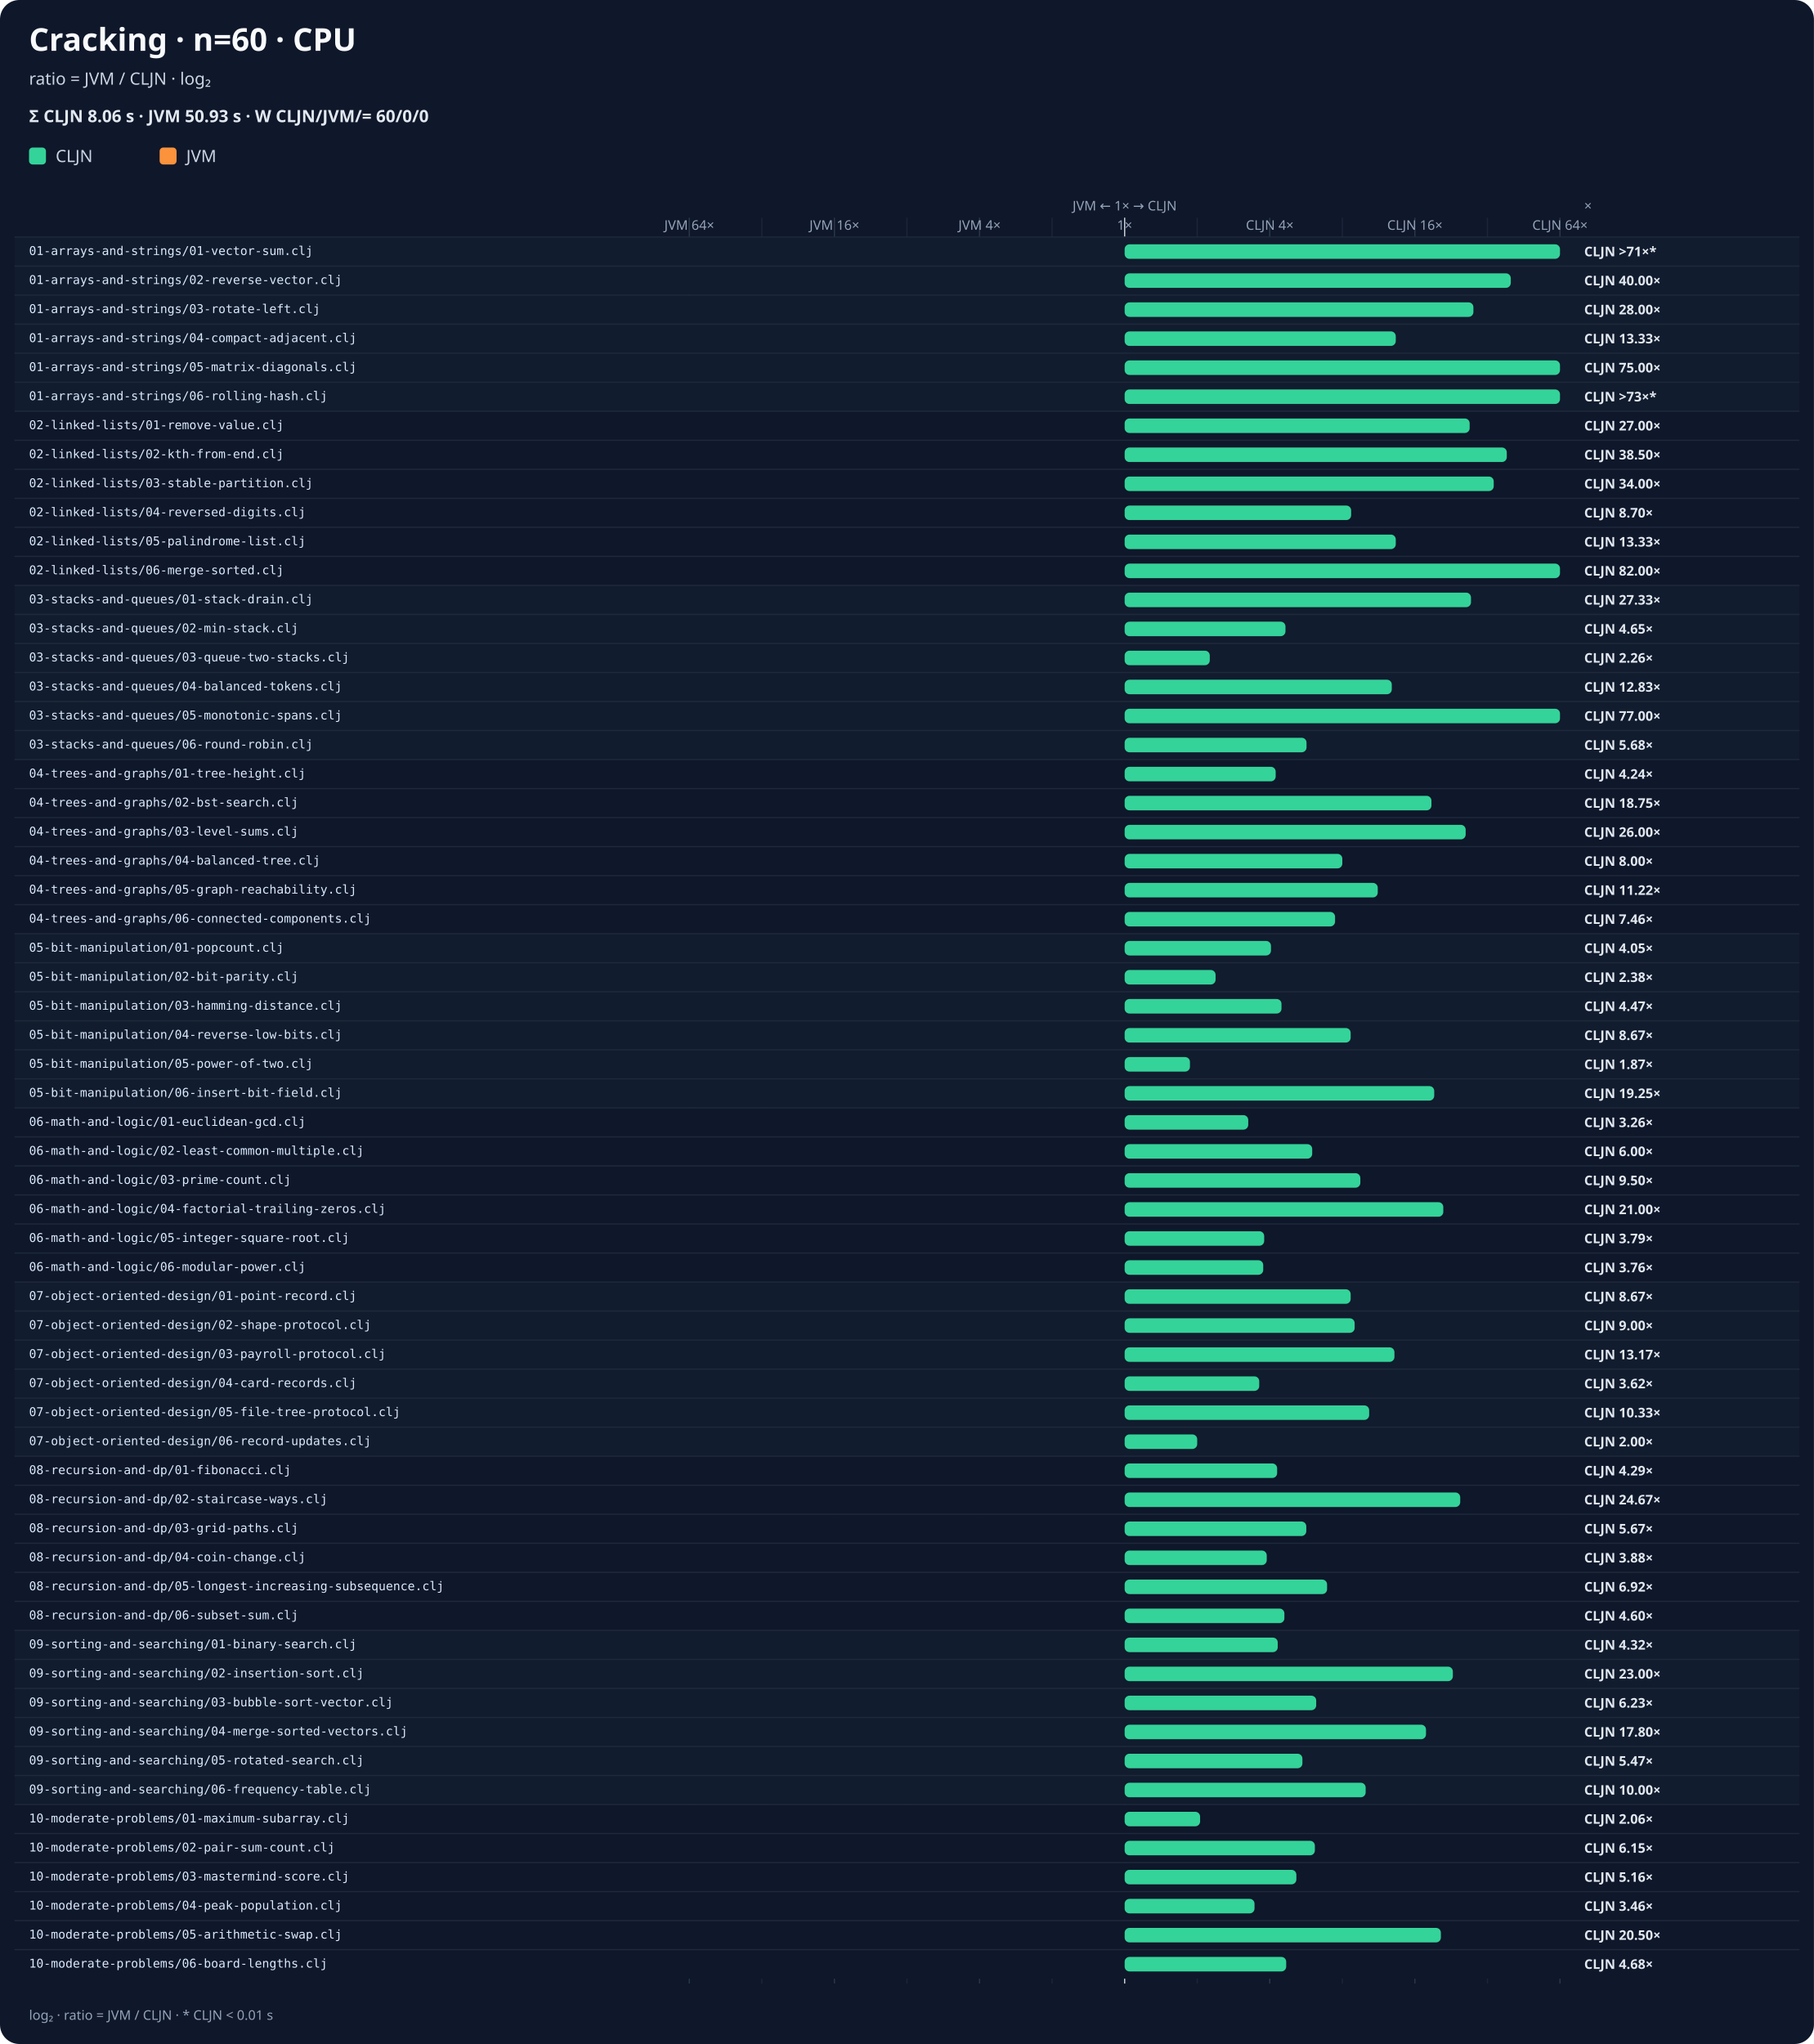
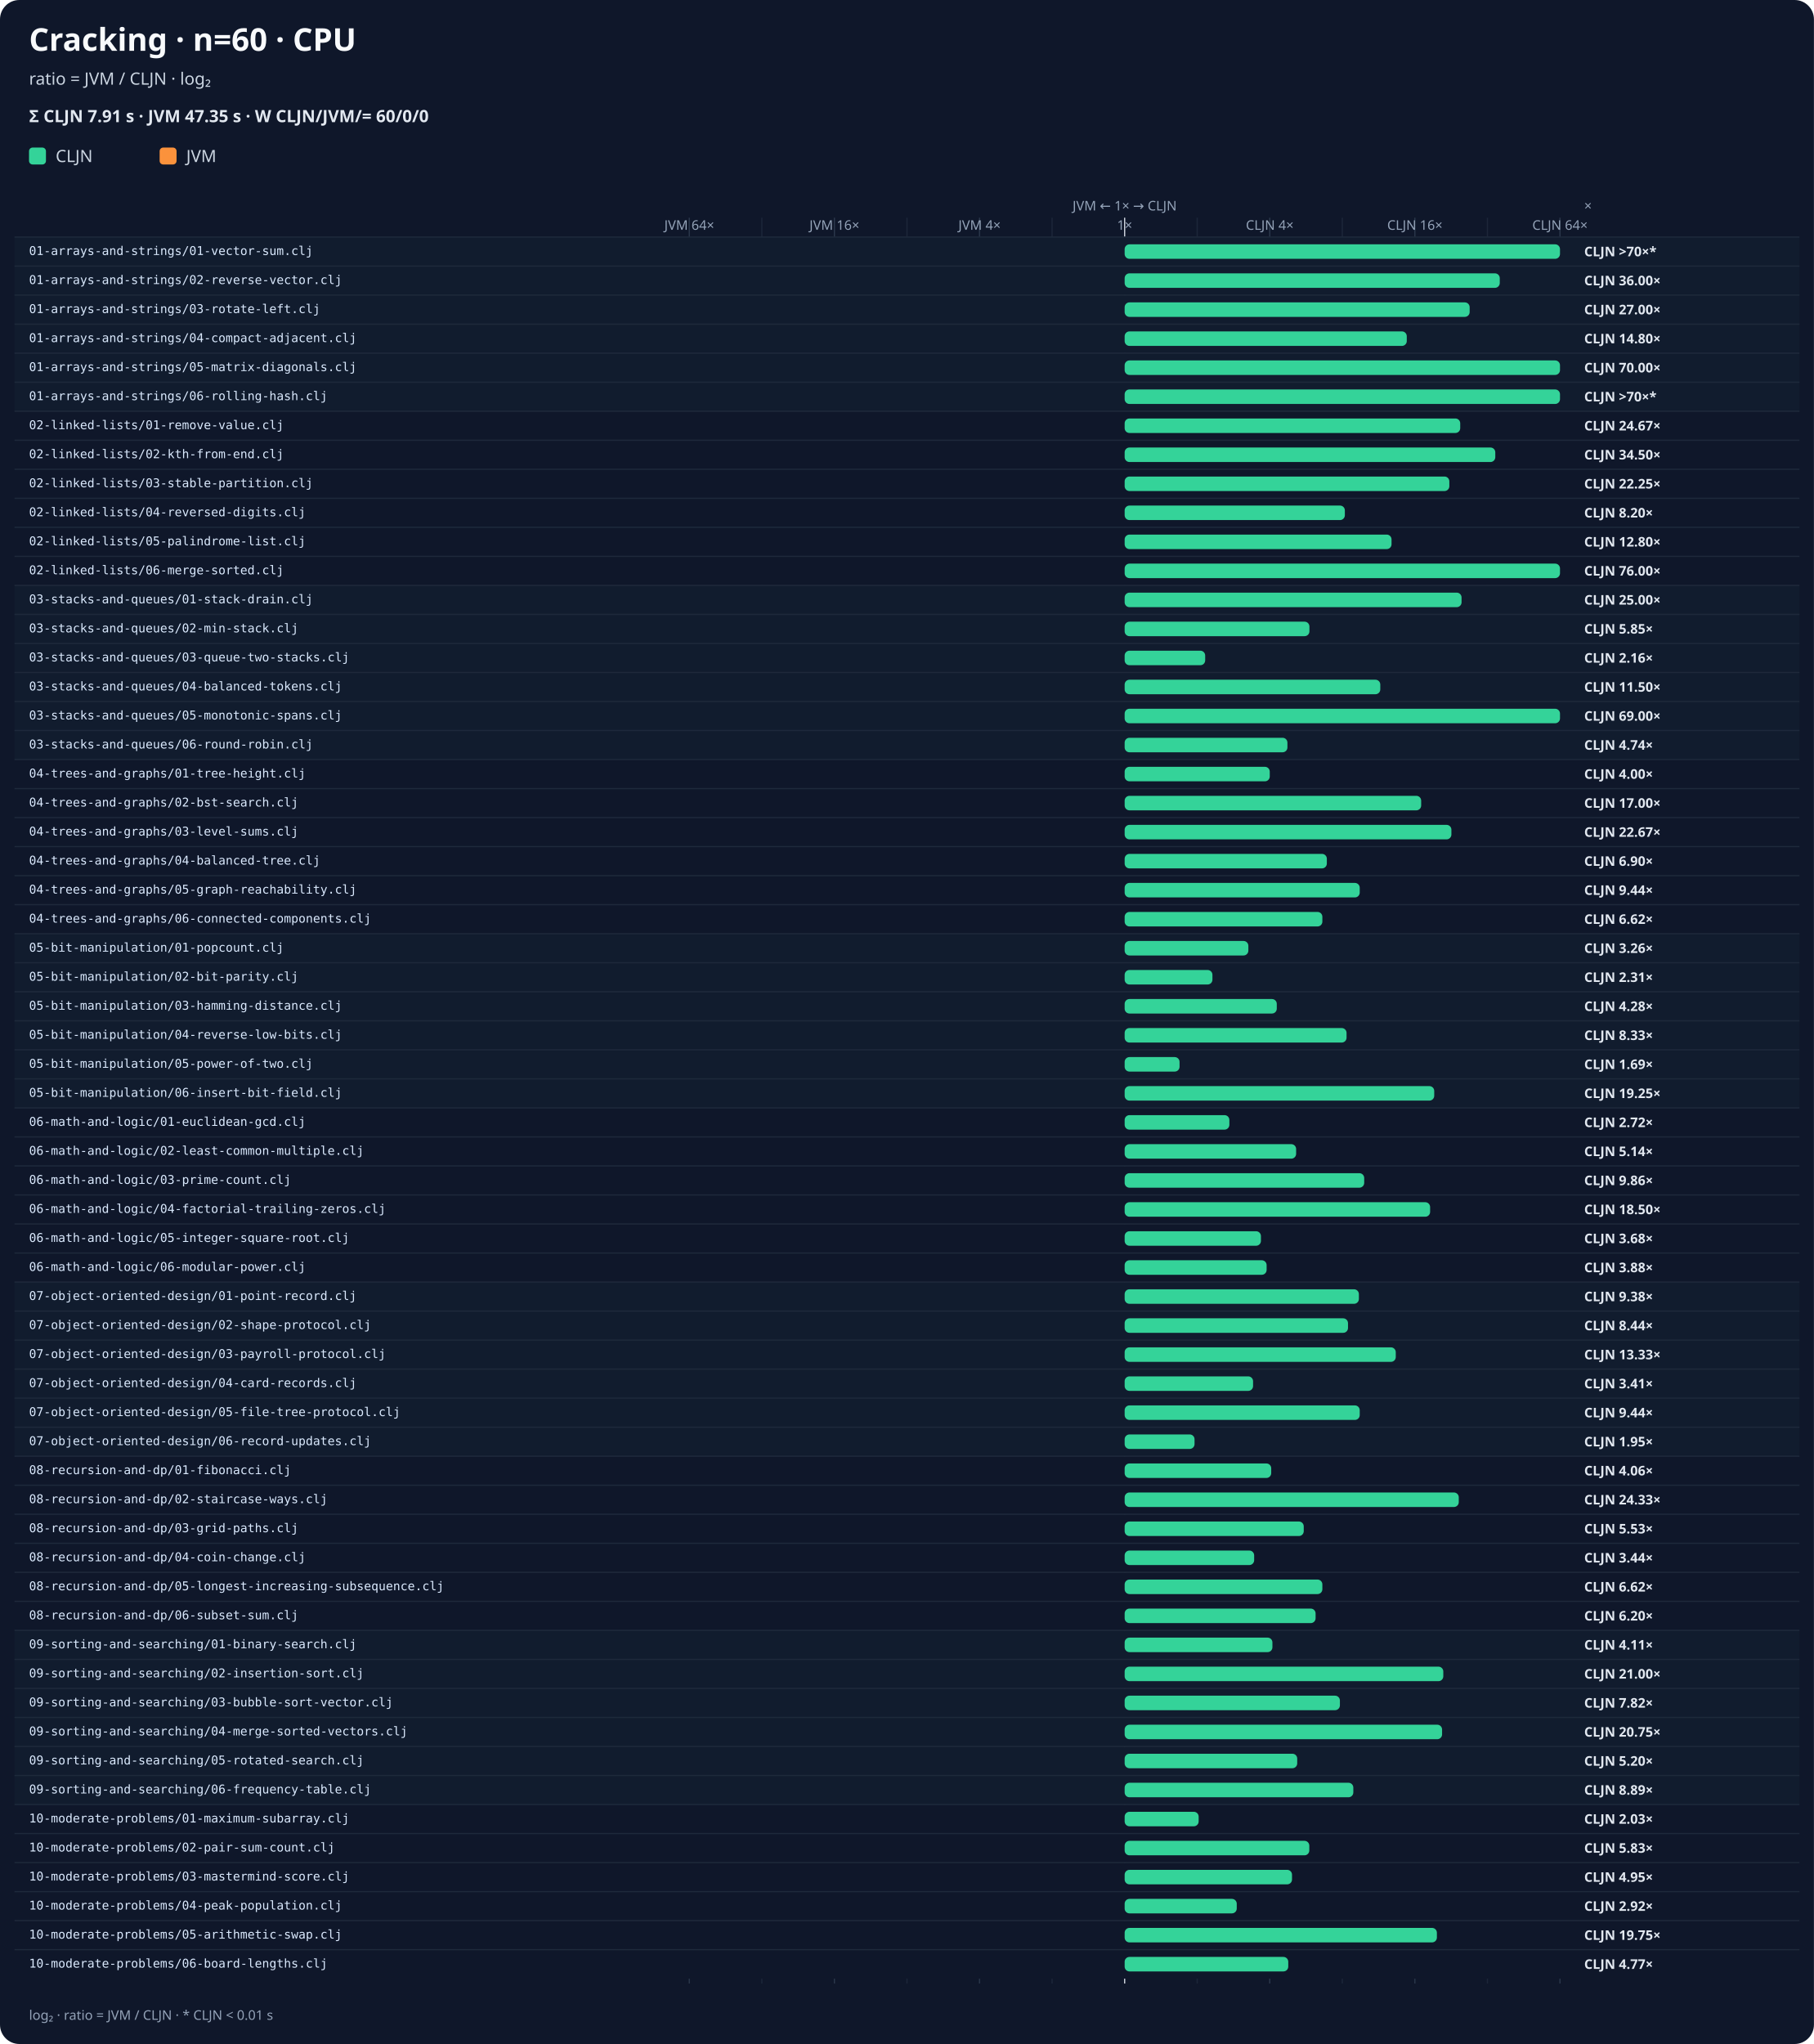
<svg xmlns="http://www.w3.org/2000/svg" width="1500" height="1690" viewBox="0 0 1500 1690" role="img" aria-labelledby="chart-title chart-desc">
  <style>
.title { fill: #f8fafc; font: 700 26px system-ui, sans-serif; }
.subtitle { fill: #cbd5e1; font: 14px system-ui, sans-serif; }
.summary { fill: #e2e8f0; font: 600 14px system-ui, sans-serif; }
.label { fill: #dbeafe; font: 10px ui-monospace, SFMono-Regular, Consolas, monospace; }
.value { fill: #e2e8f0; font: 600 11px system-ui, sans-serif; }
.axis { fill: #94a3b8; font: 11px system-ui, sans-serif; }
.footer { fill: #94a3b8; font: 11px system-ui, sans-serif; }
</style>
  <rect width="1500" height="1690" rx="16" fill="#0f172a" />
  <text x="24" y="42" class="title">Cracking · n=60 · CPU</text>
  <text x="24" y="70" class="subtitle">ratio = JVM / CLJN · log₂</text>
-   <text x="24" y="101" class="summary">Σ CLJN 8.06 s · JVM 50.93 s · W CLJN/JVM/= 60/0/0</text>
+   <text x="24" y="101" class="summary">Σ CLJN 7.91 s · JVM 47.35 s · W CLJN/JVM/= 60/0/0</text>
  <rect x="24" y="122" width="14" height="14" rx="3" fill="#34d399" />
  <text x="46" y="134" class="subtitle">CLJN</text>
  <rect x="132" y="122" width="14" height="14" rx="3" fill="#fb923c" />
  <text x="154" y="134" class="subtitle">JVM</text>
  <text x="930" y="174" class="axis" text-anchor="middle">JVM ← 1× → CLJN</text>
  <text x="1310" y="174" class="axis">×</text>
  <line x1="570.0" y1="180" x2="570.0" y2="1640" stroke="#334155" opacity="0.75" />
  <text x="570.0" y="190" class="axis" text-anchor="middle">JVM 64×</text>
  <line x1="630.0" y1="180" x2="630.0" y2="1640" stroke="#334155" opacity="0.35" />
  <line x1="690.0" y1="180" x2="690.0" y2="1640" stroke="#334155" opacity="0.75" />
  <text x="690.0" y="190" class="axis" text-anchor="middle">JVM 16×</text>
  <line x1="750.0" y1="180" x2="750.0" y2="1640" stroke="#334155" opacity="0.35" />
  <line x1="810.0" y1="180" x2="810.0" y2="1640" stroke="#334155" opacity="0.75" />
  <text x="810.0" y="190" class="axis" text-anchor="middle">JVM 4×</text>
  <line x1="870.0" y1="180" x2="870.0" y2="1640" stroke="#334155" opacity="0.35" />
  <line x1="930.0" y1="180" x2="930.0" y2="1640" stroke="#e2e8f0" opacity="0.90" />
  <text x="930.0" y="190" class="axis" text-anchor="middle">1×</text>
  <line x1="990.0" y1="180" x2="990.0" y2="1640" stroke="#334155" opacity="0.35" />
  <line x1="1050.0" y1="180" x2="1050.0" y2="1640" stroke="#334155" opacity="0.75" />
  <text x="1050.0" y="190" class="axis" text-anchor="middle">CLJN 4×</text>
  <line x1="1110.0" y1="180" x2="1110.0" y2="1640" stroke="#334155" opacity="0.35" />
  <line x1="1170.0" y1="180" x2="1170.0" y2="1640" stroke="#334155" opacity="0.75" />
  <text x="1170.0" y="190" class="axis" text-anchor="middle">CLJN 16×</text>
  <line x1="1230.0" y1="180" x2="1230.0" y2="1640" stroke="#334155" opacity="0.35" />
  <line x1="1290.0" y1="180" x2="1290.0" y2="1640" stroke="#334155" opacity="0.75" />
  <text x="1290.0" y="190" class="axis" text-anchor="middle">CLJN 64×</text>
  <rect x="12" y="196" width="1476" height="24" fill="#111c2e" />
  <line x1="12" y1="196" x2="1488" y2="196" stroke="#1e293b" />
  <text x="24" y="208.0" class="label" dominant-baseline="middle">01-arrays-and-strings/01-vector-sum.clj</text>
  <rect x="930.0" y="202.0" width="360.0" height="12" rx="4" fill="#34d399" />
-   <text x="1310" y="208.0" class="value" dominant-baseline="middle">CLJN &gt;71×*</text>
+   <text x="1310" y="208.0" class="value" dominant-baseline="middle">CLJN &gt;70×*</text>
  <rect x="12" y="220" width="1476" height="24" fill="#111c2e" />
  <line x1="12" y1="220" x2="1488" y2="220" stroke="#1e293b" />
  <text x="24" y="232.0" class="label" dominant-baseline="middle">01-arrays-and-strings/02-reverse-vector.clj</text>
-   <rect x="930.0" y="226.0" width="319.3" height="12" rx="4" fill="#34d399" />
-   <text x="1310" y="232.0" class="value" dominant-baseline="middle">CLJN 40.00×</text>
+   <rect x="930.0" y="226.0" width="310.2" height="12" rx="4" fill="#34d399" />
+   <text x="1310" y="232.0" class="value" dominant-baseline="middle">CLJN 36.00×</text>
  <rect x="12" y="244" width="1476" height="24" fill="#111c2e" />
  <line x1="12" y1="244" x2="1488" y2="244" stroke="#1e293b" />
  <text x="24" y="256.0" class="label" dominant-baseline="middle">01-arrays-and-strings/03-rotate-left.clj</text>
-   <rect x="930.0" y="250.0" width="288.4" height="12" rx="4" fill="#34d399" />
-   <text x="1310" y="256.0" class="value" dominant-baseline="middle">CLJN 28.00×</text>
+   <rect x="930.0" y="250.0" width="285.3" height="12" rx="4" fill="#34d399" />
+   <text x="1310" y="256.0" class="value" dominant-baseline="middle">CLJN 27.00×</text>
  <rect x="12" y="268" width="1476" height="24" fill="#111c2e" />
  <line x1="12" y1="268" x2="1488" y2="268" stroke="#1e293b" />
  <text x="24" y="280.0" class="label" dominant-baseline="middle">01-arrays-and-strings/04-compact-adjacent.clj</text>
-   <rect x="930.0" y="274.0" width="224.2" height="12" rx="4" fill="#34d399" />
-   <text x="1310" y="280.0" class="value" dominant-baseline="middle">CLJN 13.33×</text>
+   <rect x="930.0" y="274.0" width="233.3" height="12" rx="4" fill="#34d399" />
+   <text x="1310" y="280.0" class="value" dominant-baseline="middle">CLJN 14.80×</text>
  <rect x="12" y="292" width="1476" height="24" fill="#111c2e" />
  <line x1="12" y1="292" x2="1488" y2="292" stroke="#1e293b" />
  <text x="24" y="304.0" class="label" dominant-baseline="middle">01-arrays-and-strings/05-matrix-diagonals.clj</text>
  <rect x="930.0" y="298.0" width="360.0" height="12" rx="4" fill="#34d399" />
-   <text x="1310" y="304.0" class="value" dominant-baseline="middle">CLJN 75.00×</text>
+   <text x="1310" y="304.0" class="value" dominant-baseline="middle">CLJN 70.00×</text>
  <rect x="12" y="316" width="1476" height="24" fill="#111c2e" />
  <line x1="12" y1="316" x2="1488" y2="316" stroke="#1e293b" />
  <text x="24" y="328.0" class="label" dominant-baseline="middle">01-arrays-and-strings/06-rolling-hash.clj</text>
  <rect x="930.0" y="322.0" width="360.0" height="12" rx="4" fill="#34d399" />
-   <text x="1310" y="328.0" class="value" dominant-baseline="middle">CLJN &gt;73×*</text>
+   <text x="1310" y="328.0" class="value" dominant-baseline="middle">CLJN &gt;70×*</text>
  <rect x="12" y="340" width="1476" height="24" fill="#0f172a" />
  <line x1="12" y1="340" x2="1488" y2="340" stroke="#1e293b" />
  <text x="24" y="352.0" class="label" dominant-baseline="middle">02-linked-lists/01-remove-value.clj</text>
-   <rect x="930.0" y="346.0" width="285.3" height="12" rx="4" fill="#34d399" />
-   <text x="1310" y="352.0" class="value" dominant-baseline="middle">CLJN 27.00×</text>
+   <rect x="930.0" y="346.0" width="277.5" height="12" rx="4" fill="#34d399" />
+   <text x="1310" y="352.0" class="value" dominant-baseline="middle">CLJN 24.67×</text>
  <rect x="12" y="364" width="1476" height="24" fill="#0f172a" />
  <line x1="12" y1="364" x2="1488" y2="364" stroke="#1e293b" />
  <text x="24" y="376.0" class="label" dominant-baseline="middle">02-linked-lists/02-kth-from-end.clj</text>
-   <rect x="930.0" y="370.0" width="316.0" height="12" rx="4" fill="#34d399" />
-   <text x="1310" y="376.0" class="value" dominant-baseline="middle">CLJN 38.50×</text>
+   <rect x="930.0" y="370.0" width="306.5" height="12" rx="4" fill="#34d399" />
+   <text x="1310" y="376.0" class="value" dominant-baseline="middle">CLJN 34.50×</text>
  <rect x="12" y="388" width="1476" height="24" fill="#0f172a" />
  <line x1="12" y1="388" x2="1488" y2="388" stroke="#1e293b" />
  <text x="24" y="400.0" class="label" dominant-baseline="middle">02-linked-lists/03-stable-partition.clj</text>
-   <rect x="930.0" y="394.0" width="305.2" height="12" rx="4" fill="#34d399" />
-   <text x="1310" y="400.0" class="value" dominant-baseline="middle">CLJN 34.00×</text>
+   <rect x="930.0" y="394.0" width="268.5" height="12" rx="4" fill="#34d399" />
+   <text x="1310" y="400.0" class="value" dominant-baseline="middle">CLJN 22.25×</text>
  <rect x="12" y="412" width="1476" height="24" fill="#0f172a" />
  <line x1="12" y1="412" x2="1488" y2="412" stroke="#1e293b" />
  <text x="24" y="424.0" class="label" dominant-baseline="middle">02-linked-lists/04-reversed-digits.clj</text>
-   <rect x="930.0" y="418.0" width="187.3" height="12" rx="4" fill="#34d399" />
-   <text x="1310" y="424.0" class="value" dominant-baseline="middle">CLJN 8.70×</text>
+   <rect x="930.0" y="418.0" width="182.1" height="12" rx="4" fill="#34d399" />
+   <text x="1310" y="424.0" class="value" dominant-baseline="middle">CLJN 8.20×</text>
  <rect x="12" y="436" width="1476" height="24" fill="#0f172a" />
  <line x1="12" y1="436" x2="1488" y2="436" stroke="#1e293b" />
  <text x="24" y="448.0" class="label" dominant-baseline="middle">02-linked-lists/05-palindrome-list.clj</text>
-   <rect x="930.0" y="442.0" width="224.2" height="12" rx="4" fill="#34d399" />
-   <text x="1310" y="448.0" class="value" dominant-baseline="middle">CLJN 13.33×</text>
+   <rect x="930.0" y="442.0" width="220.7" height="12" rx="4" fill="#34d399" />
+   <text x="1310" y="448.0" class="value" dominant-baseline="middle">CLJN 12.80×</text>
  <rect x="12" y="460" width="1476" height="24" fill="#0f172a" />
  <line x1="12" y1="460" x2="1488" y2="460" stroke="#1e293b" />
  <text x="24" y="472.0" class="label" dominant-baseline="middle">02-linked-lists/06-merge-sorted.clj</text>
  <rect x="930.0" y="466.0" width="360.0" height="12" rx="4" fill="#34d399" />
-   <text x="1310" y="472.0" class="value" dominant-baseline="middle">CLJN 82.00×</text>
+   <text x="1310" y="472.0" class="value" dominant-baseline="middle">CLJN 76.00×</text>
  <rect x="12" y="484" width="1476" height="24" fill="#111c2e" />
  <line x1="12" y1="484" x2="1488" y2="484" stroke="#1e293b" />
  <text x="24" y="496.0" class="label" dominant-baseline="middle">03-stacks-and-queues/01-stack-drain.clj</text>
-   <rect x="930.0" y="490.0" width="286.4" height="12" rx="4" fill="#34d399" />
-   <text x="1310" y="496.0" class="value" dominant-baseline="middle">CLJN 27.33×</text>
+   <rect x="930.0" y="490.0" width="278.6" height="12" rx="4" fill="#34d399" />
+   <text x="1310" y="496.0" class="value" dominant-baseline="middle">CLJN 25.00×</text>
  <rect x="12" y="508" width="1476" height="24" fill="#111c2e" />
  <line x1="12" y1="508" x2="1488" y2="508" stroke="#1e293b" />
  <text x="24" y="520.0" class="label" dominant-baseline="middle">03-stacks-and-queues/02-min-stack.clj</text>
-   <rect x="930.0" y="514.0" width="133.0" height="12" rx="4" fill="#34d399" />
-   <text x="1310" y="520.0" class="value" dominant-baseline="middle">CLJN 4.65×</text>
+   <rect x="930.0" y="514.0" width="152.8" height="12" rx="4" fill="#34d399" />
+   <text x="1310" y="520.0" class="value" dominant-baseline="middle">CLJN 5.85×</text>
  <rect x="12" y="532" width="1476" height="24" fill="#111c2e" />
  <line x1="12" y1="532" x2="1488" y2="532" stroke="#1e293b" />
  <text x="24" y="544.0" class="label" dominant-baseline="middle">03-stacks-and-queues/03-queue-two-stacks.clj</text>
-   <rect x="930.0" y="538.0" width="70.4" height="12" rx="4" fill="#34d399" />
-   <text x="1310" y="544.0" class="value" dominant-baseline="middle">CLJN 2.26×</text>
+   <rect x="930.0" y="538.0" width="66.6" height="12" rx="4" fill="#34d399" />
+   <text x="1310" y="544.0" class="value" dominant-baseline="middle">CLJN 2.16×</text>
  <rect x="12" y="556" width="1476" height="24" fill="#111c2e" />
  <line x1="12" y1="556" x2="1488" y2="556" stroke="#1e293b" />
  <text x="24" y="568.0" class="label" dominant-baseline="middle">03-stacks-and-queues/04-balanced-tokens.clj</text>
-   <rect x="930.0" y="562.0" width="220.9" height="12" rx="4" fill="#34d399" />
-   <text x="1310" y="568.0" class="value" dominant-baseline="middle">CLJN 12.83×</text>
+   <rect x="930.0" y="562.0" width="211.4" height="12" rx="4" fill="#34d399" />
+   <text x="1310" y="568.0" class="value" dominant-baseline="middle">CLJN 11.50×</text>
  <rect x="12" y="580" width="1476" height="24" fill="#111c2e" />
  <line x1="12" y1="580" x2="1488" y2="580" stroke="#1e293b" />
  <text x="24" y="592.0" class="label" dominant-baseline="middle">03-stacks-and-queues/05-monotonic-spans.clj</text>
  <rect x="930.0" y="586.0" width="360.0" height="12" rx="4" fill="#34d399" />
-   <text x="1310" y="592.0" class="value" dominant-baseline="middle">CLJN 77.00×</text>
+   <text x="1310" y="592.0" class="value" dominant-baseline="middle">CLJN 69.00×</text>
  <rect x="12" y="604" width="1476" height="24" fill="#111c2e" />
  <line x1="12" y1="604" x2="1488" y2="604" stroke="#1e293b" />
  <text x="24" y="616.0" class="label" dominant-baseline="middle">03-stacks-and-queues/06-round-robin.clj</text>
-   <rect x="930.0" y="610.0" width="150.4" height="12" rx="4" fill="#34d399" />
-   <text x="1310" y="616.0" class="value" dominant-baseline="middle">CLJN 5.68×</text>
+   <rect x="930.0" y="610.0" width="134.6" height="12" rx="4" fill="#34d399" />
+   <text x="1310" y="616.0" class="value" dominant-baseline="middle">CLJN 4.74×</text>
  <rect x="12" y="628" width="1476" height="24" fill="#0f172a" />
  <line x1="12" y1="628" x2="1488" y2="628" stroke="#1e293b" />
  <text x="24" y="640.0" class="label" dominant-baseline="middle">04-trees-and-graphs/01-tree-height.clj</text>
-   <rect x="930.0" y="634.0" width="124.9" height="12" rx="4" fill="#34d399" />
-   <text x="1310" y="640.0" class="value" dominant-baseline="middle">CLJN 4.24×</text>
+   <rect x="930.0" y="634.0" width="120.0" height="12" rx="4" fill="#34d399" />
+   <text x="1310" y="640.0" class="value" dominant-baseline="middle">CLJN 4.00×</text>
  <rect x="12" y="652" width="1476" height="24" fill="#0f172a" />
  <line x1="12" y1="652" x2="1488" y2="652" stroke="#1e293b" />
  <text x="24" y="664.0" class="label" dominant-baseline="middle">04-trees-and-graphs/02-bst-search.clj</text>
-   <rect x="930.0" y="658.0" width="253.7" height="12" rx="4" fill="#34d399" />
-   <text x="1310" y="664.0" class="value" dominant-baseline="middle">CLJN 18.75×</text>
+   <rect x="930.0" y="658.0" width="245.2" height="12" rx="4" fill="#34d399" />
+   <text x="1310" y="664.0" class="value" dominant-baseline="middle">CLJN 17.00×</text>
  <rect x="12" y="676" width="1476" height="24" fill="#0f172a" />
  <line x1="12" y1="676" x2="1488" y2="676" stroke="#1e293b" />
  <text x="24" y="688.0" class="label" dominant-baseline="middle">04-trees-and-graphs/03-level-sums.clj</text>
-   <rect x="930.0" y="682.0" width="282.0" height="12" rx="4" fill="#34d399" />
-   <text x="1310" y="688.0" class="value" dominant-baseline="middle">CLJN 26.00×</text>
+   <rect x="930.0" y="682.0" width="270.2" height="12" rx="4" fill="#34d399" />
+   <text x="1310" y="688.0" class="value" dominant-baseline="middle">CLJN 22.67×</text>
  <rect x="12" y="700" width="1476" height="24" fill="#0f172a" />
  <line x1="12" y1="700" x2="1488" y2="700" stroke="#1e293b" />
  <text x="24" y="712.0" class="label" dominant-baseline="middle">04-trees-and-graphs/04-balanced-tree.clj</text>
-   <rect x="930.0" y="706.0" width="180.0" height="12" rx="4" fill="#34d399" />
-   <text x="1310" y="712.0" class="value" dominant-baseline="middle">CLJN 8.00×</text>
+   <rect x="930.0" y="706.0" width="167.2" height="12" rx="4" fill="#34d399" />
+   <text x="1310" y="712.0" class="value" dominant-baseline="middle">CLJN 6.90×</text>
  <rect x="12" y="724" width="1476" height="24" fill="#0f172a" />
  <line x1="12" y1="724" x2="1488" y2="724" stroke="#1e293b" />
  <text x="24" y="736.0" class="label" dominant-baseline="middle">04-trees-and-graphs/05-graph-reachability.clj</text>
-   <rect x="930.0" y="730.0" width="209.3" height="12" rx="4" fill="#34d399" />
-   <text x="1310" y="736.0" class="value" dominant-baseline="middle">CLJN 11.22×</text>
+   <rect x="930.0" y="730.0" width="194.4" height="12" rx="4" fill="#34d399" />
+   <text x="1310" y="736.0" class="value" dominant-baseline="middle">CLJN 9.44×</text>
  <rect x="12" y="748" width="1476" height="24" fill="#0f172a" />
  <line x1="12" y1="748" x2="1488" y2="748" stroke="#1e293b" />
  <text x="24" y="760.0" class="label" dominant-baseline="middle">04-trees-and-graphs/06-connected-components.clj</text>
-   <rect x="930.0" y="754.0" width="174.0" height="12" rx="4" fill="#34d399" />
-   <text x="1310" y="760.0" class="value" dominant-baseline="middle">CLJN 7.46×</text>
+   <rect x="930.0" y="754.0" width="163.5" height="12" rx="4" fill="#34d399" />
+   <text x="1310" y="760.0" class="value" dominant-baseline="middle">CLJN 6.62×</text>
  <rect x="12" y="772" width="1476" height="24" fill="#111c2e" />
  <line x1="12" y1="772" x2="1488" y2="772" stroke="#1e293b" />
  <text x="24" y="784.0" class="label" dominant-baseline="middle">05-bit-manipulation/01-popcount.clj</text>
-   <rect x="930.0" y="778.0" width="121.0" height="12" rx="4" fill="#34d399" />
-   <text x="1310" y="784.0" class="value" dominant-baseline="middle">CLJN 4.05×</text>
+   <rect x="930.0" y="778.0" width="102.3" height="12" rx="4" fill="#34d399" />
+   <text x="1310" y="784.0" class="value" dominant-baseline="middle">CLJN 3.26×</text>
  <rect x="12" y="796" width="1476" height="24" fill="#111c2e" />
  <line x1="12" y1="796" x2="1488" y2="796" stroke="#1e293b" />
  <text x="24" y="808.0" class="label" dominant-baseline="middle">05-bit-manipulation/02-bit-parity.clj</text>
-   <rect x="930.0" y="802.0" width="75.2" height="12" rx="4" fill="#34d399" />
-   <text x="1310" y="808.0" class="value" dominant-baseline="middle">CLJN 2.38×</text>
+   <rect x="930.0" y="802.0" width="72.6" height="12" rx="4" fill="#34d399" />
+   <text x="1310" y="808.0" class="value" dominant-baseline="middle">CLJN 2.31×</text>
  <rect x="12" y="820" width="1476" height="24" fill="#111c2e" />
  <line x1="12" y1="820" x2="1488" y2="820" stroke="#1e293b" />
  <text x="24" y="832.0" class="label" dominant-baseline="middle">05-bit-manipulation/03-hamming-distance.clj</text>
-   <rect x="930.0" y="826.0" width="129.7" height="12" rx="4" fill="#34d399" />
-   <text x="1310" y="832.0" class="value" dominant-baseline="middle">CLJN 4.47×</text>
+   <rect x="930.0" y="826.0" width="125.8" height="12" rx="4" fill="#34d399" />
+   <text x="1310" y="832.0" class="value" dominant-baseline="middle">CLJN 4.28×</text>
  <rect x="12" y="844" width="1476" height="24" fill="#111c2e" />
  <line x1="12" y1="844" x2="1488" y2="844" stroke="#1e293b" />
  <text x="24" y="856.0" class="label" dominant-baseline="middle">05-bit-manipulation/04-reverse-low-bits.clj</text>
-   <rect x="930.0" y="850.0" width="186.9" height="12" rx="4" fill="#34d399" />
-   <text x="1310" y="856.0" class="value" dominant-baseline="middle">CLJN 8.67×</text>
+   <rect x="930.0" y="850.0" width="183.5" height="12" rx="4" fill="#34d399" />
+   <text x="1310" y="856.0" class="value" dominant-baseline="middle">CLJN 8.33×</text>
  <rect x="12" y="868" width="1476" height="24" fill="#111c2e" />
  <line x1="12" y1="868" x2="1488" y2="868" stroke="#1e293b" />
  <text x="24" y="880.0" class="label" dominant-baseline="middle">05-bit-manipulation/05-power-of-two.clj</text>
-   <rect x="930.0" y="874.0" width="54.0" height="12" rx="4" fill="#34d399" />
-   <text x="1310" y="880.0" class="value" dominant-baseline="middle">CLJN 1.87×</text>
+   <rect x="930.0" y="874.0" width="45.4" height="12" rx="4" fill="#34d399" />
+   <text x="1310" y="880.0" class="value" dominant-baseline="middle">CLJN 1.69×</text>
  <rect x="12" y="892" width="1476" height="24" fill="#111c2e" />
  <line x1="12" y1="892" x2="1488" y2="892" stroke="#1e293b" />
  <text x="24" y="904.0" class="label" dominant-baseline="middle">05-bit-manipulation/06-insert-bit-field.clj</text>
  <rect x="930.0" y="898.0" width="256.0" height="12" rx="4" fill="#34d399" />
  <text x="1310" y="904.0" class="value" dominant-baseline="middle">CLJN 19.25×</text>
  <rect x="12" y="916" width="1476" height="24" fill="#0f172a" />
  <line x1="12" y1="916" x2="1488" y2="916" stroke="#1e293b" />
  <text x="24" y="928.0" class="label" dominant-baseline="middle">06-math-and-logic/01-euclidean-gcd.clj</text>
-   <rect x="930.0" y="922.0" width="102.2" height="12" rx="4" fill="#34d399" />
-   <text x="1310" y="928.0" class="value" dominant-baseline="middle">CLJN 3.26×</text>
+   <rect x="930.0" y="922.0" width="86.6" height="12" rx="4" fill="#34d399" />
+   <text x="1310" y="928.0" class="value" dominant-baseline="middle">CLJN 2.72×</text>
  <rect x="12" y="940" width="1476" height="24" fill="#0f172a" />
  <line x1="12" y1="940" x2="1488" y2="940" stroke="#1e293b" />
  <text x="24" y="952.0" class="label" dominant-baseline="middle">06-math-and-logic/02-least-common-multiple.clj</text>
-   <rect x="930.0" y="946.0" width="155.1" height="12" rx="4" fill="#34d399" />
-   <text x="1310" y="952.0" class="value" dominant-baseline="middle">CLJN 6.00×</text>
+   <rect x="930.0" y="946.0" width="141.8" height="12" rx="4" fill="#34d399" />
+   <text x="1310" y="952.0" class="value" dominant-baseline="middle">CLJN 5.14×</text>
  <rect x="12" y="964" width="1476" height="24" fill="#0f172a" />
  <line x1="12" y1="964" x2="1488" y2="964" stroke="#1e293b" />
  <text x="24" y="976.0" class="label" dominant-baseline="middle">06-math-and-logic/03-prime-count.clj</text>
-   <rect x="930.0" y="970.0" width="194.9" height="12" rx="4" fill="#34d399" />
-   <text x="1310" y="976.0" class="value" dominant-baseline="middle">CLJN 9.50×</text>
+   <rect x="930.0" y="970.0" width="198.1" height="12" rx="4" fill="#34d399" />
+   <text x="1310" y="976.0" class="value" dominant-baseline="middle">CLJN 9.86×</text>
  <rect x="12" y="988" width="1476" height="24" fill="#0f172a" />
  <line x1="12" y1="988" x2="1488" y2="988" stroke="#1e293b" />
  <text x="24" y="1000.0" class="label" dominant-baseline="middle">06-math-and-logic/04-factorial-trailing-zeros.clj</text>
-   <rect x="930.0" y="994.0" width="263.5" height="12" rx="4" fill="#34d399" />
-   <text x="1310" y="1000.0" class="value" dominant-baseline="middle">CLJN 21.00×</text>
+   <rect x="930.0" y="994.0" width="252.6" height="12" rx="4" fill="#34d399" />
+   <text x="1310" y="1000.0" class="value" dominant-baseline="middle">CLJN 18.50×</text>
  <rect x="12" y="1012" width="1476" height="24" fill="#0f172a" />
  <line x1="12" y1="1012" x2="1488" y2="1012" stroke="#1e293b" />
  <text x="24" y="1024.0" class="label" dominant-baseline="middle">06-math-and-logic/05-integer-square-root.clj</text>
-   <rect x="930.0" y="1018.0" width="115.4" height="12" rx="4" fill="#34d399" />
-   <text x="1310" y="1024.0" class="value" dominant-baseline="middle">CLJN 3.79×</text>
+   <rect x="930.0" y="1018.0" width="112.7" height="12" rx="4" fill="#34d399" />
+   <text x="1310" y="1024.0" class="value" dominant-baseline="middle">CLJN 3.68×</text>
  <rect x="12" y="1036" width="1476" height="24" fill="#0f172a" />
  <line x1="12" y1="1036" x2="1488" y2="1036" stroke="#1e293b" />
  <text x="24" y="1048.0" class="label" dominant-baseline="middle">06-math-and-logic/06-modular-power.clj</text>
-   <rect x="930.0" y="1042.0" width="114.6" height="12" rx="4" fill="#34d399" />
-   <text x="1310" y="1048.0" class="value" dominant-baseline="middle">CLJN 3.76×</text>
+   <rect x="930.0" y="1042.0" width="117.4" height="12" rx="4" fill="#34d399" />
+   <text x="1310" y="1048.0" class="value" dominant-baseline="middle">CLJN 3.88×</text>
  <rect x="12" y="1060" width="1476" height="24" fill="#111c2e" />
  <line x1="12" y1="1060" x2="1488" y2="1060" stroke="#1e293b" />
  <text x="24" y="1072.0" class="label" dominant-baseline="middle">07-object-oriented-design/01-point-record.clj</text>
-   <rect x="930.0" y="1066.0" width="186.9" height="12" rx="4" fill="#34d399" />
-   <text x="1310" y="1072.0" class="value" dominant-baseline="middle">CLJN 8.67×</text>
+   <rect x="930.0" y="1066.0" width="193.7" height="12" rx="4" fill="#34d399" />
+   <text x="1310" y="1072.0" class="value" dominant-baseline="middle">CLJN 9.38×</text>
  <rect x="12" y="1084" width="1476" height="24" fill="#111c2e" />
  <line x1="12" y1="1084" x2="1488" y2="1084" stroke="#1e293b" />
  <text x="24" y="1096.0" class="label" dominant-baseline="middle">07-object-oriented-design/02-shape-protocol.clj</text>
-   <rect x="930.0" y="1090.0" width="190.2" height="12" rx="4" fill="#34d399" />
-   <text x="1310" y="1096.0" class="value" dominant-baseline="middle">CLJN 9.00×</text>
+   <rect x="930.0" y="1090.0" width="184.7" height="12" rx="4" fill="#34d399" />
+   <text x="1310" y="1096.0" class="value" dominant-baseline="middle">CLJN 8.44×</text>
  <rect x="12" y="1108" width="1476" height="24" fill="#111c2e" />
  <line x1="12" y1="1108" x2="1488" y2="1108" stroke="#1e293b" />
  <text x="24" y="1120.0" class="label" dominant-baseline="middle">07-object-oriented-design/03-payroll-protocol.clj</text>
-   <rect x="930.0" y="1114.0" width="223.1" height="12" rx="4" fill="#34d399" />
-   <text x="1310" y="1120.0" class="value" dominant-baseline="middle">CLJN 13.17×</text>
+   <rect x="930.0" y="1114.0" width="224.2" height="12" rx="4" fill="#34d399" />
+   <text x="1310" y="1120.0" class="value" dominant-baseline="middle">CLJN 13.33×</text>
  <rect x="12" y="1132" width="1476" height="24" fill="#111c2e" />
  <line x1="12" y1="1132" x2="1488" y2="1132" stroke="#1e293b" />
  <text x="24" y="1144.0" class="label" dominant-baseline="middle">07-object-oriented-design/04-card-records.clj</text>
-   <rect x="930.0" y="1138.0" width="111.3" height="12" rx="4" fill="#34d399" />
-   <text x="1310" y="1144.0" class="value" dominant-baseline="middle">CLJN 3.62×</text>
+   <rect x="930.0" y="1138.0" width="106.2" height="12" rx="4" fill="#34d399" />
+   <text x="1310" y="1144.0" class="value" dominant-baseline="middle">CLJN 3.41×</text>
  <rect x="12" y="1156" width="1476" height="24" fill="#111c2e" />
  <line x1="12" y1="1156" x2="1488" y2="1156" stroke="#1e293b" />
  <text x="24" y="1168.0" class="label" dominant-baseline="middle">07-object-oriented-design/05-file-tree-protocol.clj</text>
-   <rect x="930.0" y="1162.0" width="202.2" height="12" rx="4" fill="#34d399" />
-   <text x="1310" y="1168.0" class="value" dominant-baseline="middle">CLJN 10.33×</text>
+   <rect x="930.0" y="1162.0" width="194.4" height="12" rx="4" fill="#34d399" />
+   <text x="1310" y="1168.0" class="value" dominant-baseline="middle">CLJN 9.44×</text>
  <rect x="12" y="1180" width="1476" height="24" fill="#111c2e" />
  <line x1="12" y1="1180" x2="1488" y2="1180" stroke="#1e293b" />
  <text x="24" y="1192.0" class="label" dominant-baseline="middle">07-object-oriented-design/06-record-updates.clj</text>
-   <rect x="930.0" y="1186.0" width="60.0" height="12" rx="4" fill="#34d399" />
-   <text x="1310" y="1192.0" class="value" dominant-baseline="middle">CLJN 2.00×</text>
+   <rect x="930.0" y="1186.0" width="57.8" height="12" rx="4" fill="#34d399" />
+   <text x="1310" y="1192.0" class="value" dominant-baseline="middle">CLJN 1.95×</text>
  <rect x="12" y="1204" width="1476" height="24" fill="#0f172a" />
  <line x1="12" y1="1204" x2="1488" y2="1204" stroke="#1e293b" />
  <text x="24" y="1216.0" class="label" dominant-baseline="middle">08-recursion-and-dp/01-fibonacci.clj</text>
-   <rect x="930.0" y="1210.0" width="126.1" height="12" rx="4" fill="#34d399" />
-   <text x="1310" y="1216.0" class="value" dominant-baseline="middle">CLJN 4.29×</text>
+   <rect x="930.0" y="1210.0" width="121.2" height="12" rx="4" fill="#34d399" />
+   <text x="1310" y="1216.0" class="value" dominant-baseline="middle">CLJN 4.06×</text>
  <rect x="12" y="1228" width="1476" height="24" fill="#0f172a" />
  <line x1="12" y1="1228" x2="1488" y2="1228" stroke="#1e293b" />
  <text x="24" y="1240.0" class="label" dominant-baseline="middle">08-recursion-and-dp/02-staircase-ways.clj</text>
-   <rect x="930.0" y="1234.0" width="277.5" height="12" rx="4" fill="#34d399" />
-   <text x="1310" y="1240.0" class="value" dominant-baseline="middle">CLJN 24.67×</text>
+   <rect x="930.0" y="1234.0" width="276.3" height="12" rx="4" fill="#34d399" />
+   <text x="1310" y="1240.0" class="value" dominant-baseline="middle">CLJN 24.33×</text>
  <rect x="12" y="1252" width="1476" height="24" fill="#0f172a" />
  <line x1="12" y1="1252" x2="1488" y2="1252" stroke="#1e293b" />
  <text x="24" y="1264.0" class="label" dominant-baseline="middle">08-recursion-and-dp/03-grid-paths.clj</text>
-   <rect x="930.0" y="1258.0" width="150.2" height="12" rx="4" fill="#34d399" />
-   <text x="1310" y="1264.0" class="value" dominant-baseline="middle">CLJN 5.67×</text>
+   <rect x="930.0" y="1258.0" width="148.1" height="12" rx="4" fill="#34d399" />
+   <text x="1310" y="1264.0" class="value" dominant-baseline="middle">CLJN 5.53×</text>
  <rect x="12" y="1276" width="1476" height="24" fill="#0f172a" />
  <line x1="12" y1="1276" x2="1488" y2="1276" stroke="#1e293b" />
  <text x="24" y="1288.0" class="label" dominant-baseline="middle">08-recursion-and-dp/04-coin-change.clj</text>
-   <rect x="930.0" y="1282.0" width="117.5" height="12" rx="4" fill="#34d399" />
-   <text x="1310" y="1288.0" class="value" dominant-baseline="middle">CLJN 3.88×</text>
+   <rect x="930.0" y="1282.0" width="107.1" height="12" rx="4" fill="#34d399" />
+   <text x="1310" y="1288.0" class="value" dominant-baseline="middle">CLJN 3.44×</text>
  <rect x="12" y="1300" width="1476" height="24" fill="#0f172a" />
  <line x1="12" y1="1300" x2="1488" y2="1300" stroke="#1e293b" />
  <text x="24" y="1312.0" class="label" dominant-baseline="middle">08-recursion-and-dp/05-longest-increasing-subsequence.clj</text>
-   <rect x="930.0" y="1306.0" width="167.4" height="12" rx="4" fill="#34d399" />
-   <text x="1310" y="1312.0" class="value" dominant-baseline="middle">CLJN 6.92×</text>
+   <rect x="930.0" y="1306.0" width="163.5" height="12" rx="4" fill="#34d399" />
+   <text x="1310" y="1312.0" class="value" dominant-baseline="middle">CLJN 6.62×</text>
  <rect x="12" y="1324" width="1476" height="24" fill="#0f172a" />
  <line x1="12" y1="1324" x2="1488" y2="1324" stroke="#1e293b" />
  <text x="24" y="1336.0" class="label" dominant-baseline="middle">08-recursion-and-dp/06-subset-sum.clj</text>
-   <rect x="930.0" y="1330.0" width="132.1" height="12" rx="4" fill="#34d399" />
-   <text x="1310" y="1336.0" class="value" dominant-baseline="middle">CLJN 4.60×</text>
+   <rect x="930.0" y="1330.0" width="157.9" height="12" rx="4" fill="#34d399" />
+   <text x="1310" y="1336.0" class="value" dominant-baseline="middle">CLJN 6.20×</text>
  <rect x="12" y="1348" width="1476" height="24" fill="#111c2e" />
  <line x1="12" y1="1348" x2="1488" y2="1348" stroke="#1e293b" />
  <text x="24" y="1360.0" class="label" dominant-baseline="middle">09-sorting-and-searching/01-binary-search.clj</text>
-   <rect x="930.0" y="1354.0" width="126.6" height="12" rx="4" fill="#34d399" />
-   <text x="1310" y="1360.0" class="value" dominant-baseline="middle">CLJN 4.32×</text>
+   <rect x="930.0" y="1354.0" width="122.2" height="12" rx="4" fill="#34d399" />
+   <text x="1310" y="1360.0" class="value" dominant-baseline="middle">CLJN 4.11×</text>
  <rect x="12" y="1372" width="1476" height="24" fill="#111c2e" />
  <line x1="12" y1="1372" x2="1488" y2="1372" stroke="#1e293b" />
  <text x="24" y="1384.0" class="label" dominant-baseline="middle">09-sorting-and-searching/02-insertion-sort.clj</text>
-   <rect x="930.0" y="1378.0" width="271.4" height="12" rx="4" fill="#34d399" />
-   <text x="1310" y="1384.0" class="value" dominant-baseline="middle">CLJN 23.00×</text>
+   <rect x="930.0" y="1378.0" width="263.5" height="12" rx="4" fill="#34d399" />
+   <text x="1310" y="1384.0" class="value" dominant-baseline="middle">CLJN 21.00×</text>
  <rect x="12" y="1396" width="1476" height="24" fill="#111c2e" />
  <line x1="12" y1="1396" x2="1488" y2="1396" stroke="#1e293b" />
  <text x="24" y="1408.0" class="label" dominant-baseline="middle">09-sorting-and-searching/03-bubble-sort-vector.clj</text>
-   <rect x="930.0" y="1402.0" width="158.4" height="12" rx="4" fill="#34d399" />
-   <text x="1310" y="1408.0" class="value" dominant-baseline="middle">CLJN 6.23×</text>
+   <rect x="930.0" y="1402.0" width="178.0" height="12" rx="4" fill="#34d399" />
+   <text x="1310" y="1408.0" class="value" dominant-baseline="middle">CLJN 7.82×</text>
  <rect x="12" y="1420" width="1476" height="24" fill="#111c2e" />
  <line x1="12" y1="1420" x2="1488" y2="1420" stroke="#1e293b" />
  <text x="24" y="1432.0" class="label" dominant-baseline="middle">09-sorting-and-searching/04-merge-sorted-vectors.clj</text>
-   <rect x="930.0" y="1426.0" width="249.2" height="12" rx="4" fill="#34d399" />
-   <text x="1310" y="1432.0" class="value" dominant-baseline="middle">CLJN 17.80×</text>
+   <rect x="930.0" y="1426.0" width="262.5" height="12" rx="4" fill="#34d399" />
+   <text x="1310" y="1432.0" class="value" dominant-baseline="middle">CLJN 20.75×</text>
  <rect x="12" y="1444" width="1476" height="24" fill="#111c2e" />
  <line x1="12" y1="1444" x2="1488" y2="1444" stroke="#1e293b" />
  <text x="24" y="1456.0" class="label" dominant-baseline="middle">09-sorting-and-searching/05-rotated-search.clj</text>
-   <rect x="930.0" y="1450.0" width="147.0" height="12" rx="4" fill="#34d399" />
-   <text x="1310" y="1456.0" class="value" dominant-baseline="middle">CLJN 5.47×</text>
+   <rect x="930.0" y="1450.0" width="142.7" height="12" rx="4" fill="#34d399" />
+   <text x="1310" y="1456.0" class="value" dominant-baseline="middle">CLJN 5.20×</text>
  <rect x="12" y="1468" width="1476" height="24" fill="#111c2e" />
  <line x1="12" y1="1468" x2="1488" y2="1468" stroke="#1e293b" />
  <text x="24" y="1480.0" class="label" dominant-baseline="middle">09-sorting-and-searching/06-frequency-table.clj</text>
-   <rect x="930.0" y="1474.0" width="199.3" height="12" rx="4" fill="#34d399" />
-   <text x="1310" y="1480.0" class="value" dominant-baseline="middle">CLJN 10.00×</text>
+   <rect x="930.0" y="1474.0" width="189.1" height="12" rx="4" fill="#34d399" />
+   <text x="1310" y="1480.0" class="value" dominant-baseline="middle">CLJN 8.89×</text>
  <rect x="12" y="1492" width="1476" height="24" fill="#0f172a" />
  <line x1="12" y1="1492" x2="1488" y2="1492" stroke="#1e293b" />
  <text x="24" y="1504.0" class="label" dominant-baseline="middle">10-moderate-problems/01-maximum-subarray.clj</text>
-   <rect x="930.0" y="1498.0" width="62.4" height="12" rx="4" fill="#34d399" />
-   <text x="1310" y="1504.0" class="value" dominant-baseline="middle">CLJN 2.06×</text>
+   <rect x="930.0" y="1498.0" width="61.2" height="12" rx="4" fill="#34d399" />
+   <text x="1310" y="1504.0" class="value" dominant-baseline="middle">CLJN 2.03×</text>
  <rect x="12" y="1516" width="1476" height="24" fill="#0f172a" />
  <line x1="12" y1="1516" x2="1488" y2="1516" stroke="#1e293b" />
  <text x="24" y="1528.0" class="label" dominant-baseline="middle">10-moderate-problems/02-pair-sum-count.clj</text>
-   <rect x="930.0" y="1522.0" width="157.3" height="12" rx="4" fill="#34d399" />
-   <text x="1310" y="1528.0" class="value" dominant-baseline="middle">CLJN 6.15×</text>
+   <rect x="930.0" y="1522.0" width="152.7" height="12" rx="4" fill="#34d399" />
+   <text x="1310" y="1528.0" class="value" dominant-baseline="middle">CLJN 5.83×</text>
  <rect x="12" y="1540" width="1476" height="24" fill="#0f172a" />
  <line x1="12" y1="1540" x2="1488" y2="1540" stroke="#1e293b" />
  <text x="24" y="1552.0" class="label" dominant-baseline="middle">10-moderate-problems/03-mastermind-score.clj</text>
-   <rect x="930.0" y="1546.0" width="142.0" height="12" rx="4" fill="#34d399" />
-   <text x="1310" y="1552.0" class="value" dominant-baseline="middle">CLJN 5.16×</text>
+   <rect x="930.0" y="1546.0" width="138.4" height="12" rx="4" fill="#34d399" />
+   <text x="1310" y="1552.0" class="value" dominant-baseline="middle">CLJN 4.95×</text>
  <rect x="12" y="1564" width="1476" height="24" fill="#0f172a" />
  <line x1="12" y1="1564" x2="1488" y2="1564" stroke="#1e293b" />
  <text x="24" y="1576.0" class="label" dominant-baseline="middle">10-moderate-problems/04-peak-population.clj</text>
-   <rect x="930.0" y="1570.0" width="107.4" height="12" rx="4" fill="#34d399" />
-   <text x="1310" y="1576.0" class="value" dominant-baseline="middle">CLJN 3.46×</text>
+   <rect x="930.0" y="1570.0" width="92.7" height="12" rx="4" fill="#34d399" />
+   <text x="1310" y="1576.0" class="value" dominant-baseline="middle">CLJN 2.92×</text>
  <rect x="12" y="1588" width="1476" height="24" fill="#0f172a" />
  <line x1="12" y1="1588" x2="1488" y2="1588" stroke="#1e293b" />
  <text x="24" y="1600.0" class="label" dominant-baseline="middle">10-moderate-problems/05-arithmetic-swap.clj</text>
-   <rect x="930.0" y="1594.0" width="261.5" height="12" rx="4" fill="#34d399" />
-   <text x="1310" y="1600.0" class="value" dominant-baseline="middle">CLJN 20.50×</text>
+   <rect x="930.0" y="1594.0" width="258.2" height="12" rx="4" fill="#34d399" />
+   <text x="1310" y="1600.0" class="value" dominant-baseline="middle">CLJN 19.75×</text>
  <rect x="12" y="1612" width="1476" height="24" fill="#0f172a" />
  <line x1="12" y1="1612" x2="1488" y2="1612" stroke="#1e293b" />
  <text x="24" y="1624.0" class="label" dominant-baseline="middle">10-moderate-problems/06-board-lengths.clj</text>
-   <rect x="930.0" y="1618.0" width="133.6" height="12" rx="4" fill="#34d399" />
-   <text x="1310" y="1624.0" class="value" dominant-baseline="middle">CLJN 4.68×</text>
+   <rect x="930.0" y="1618.0" width="135.3" height="12" rx="4" fill="#34d399" />
+   <text x="1310" y="1624.0" class="value" dominant-baseline="middle">CLJN 4.77×</text>
  <text x="24" y="1670" class="footer">log₂ · ratio = JVM / CLJN · * CLJN &lt; 0.01 s</text>
</svg>
